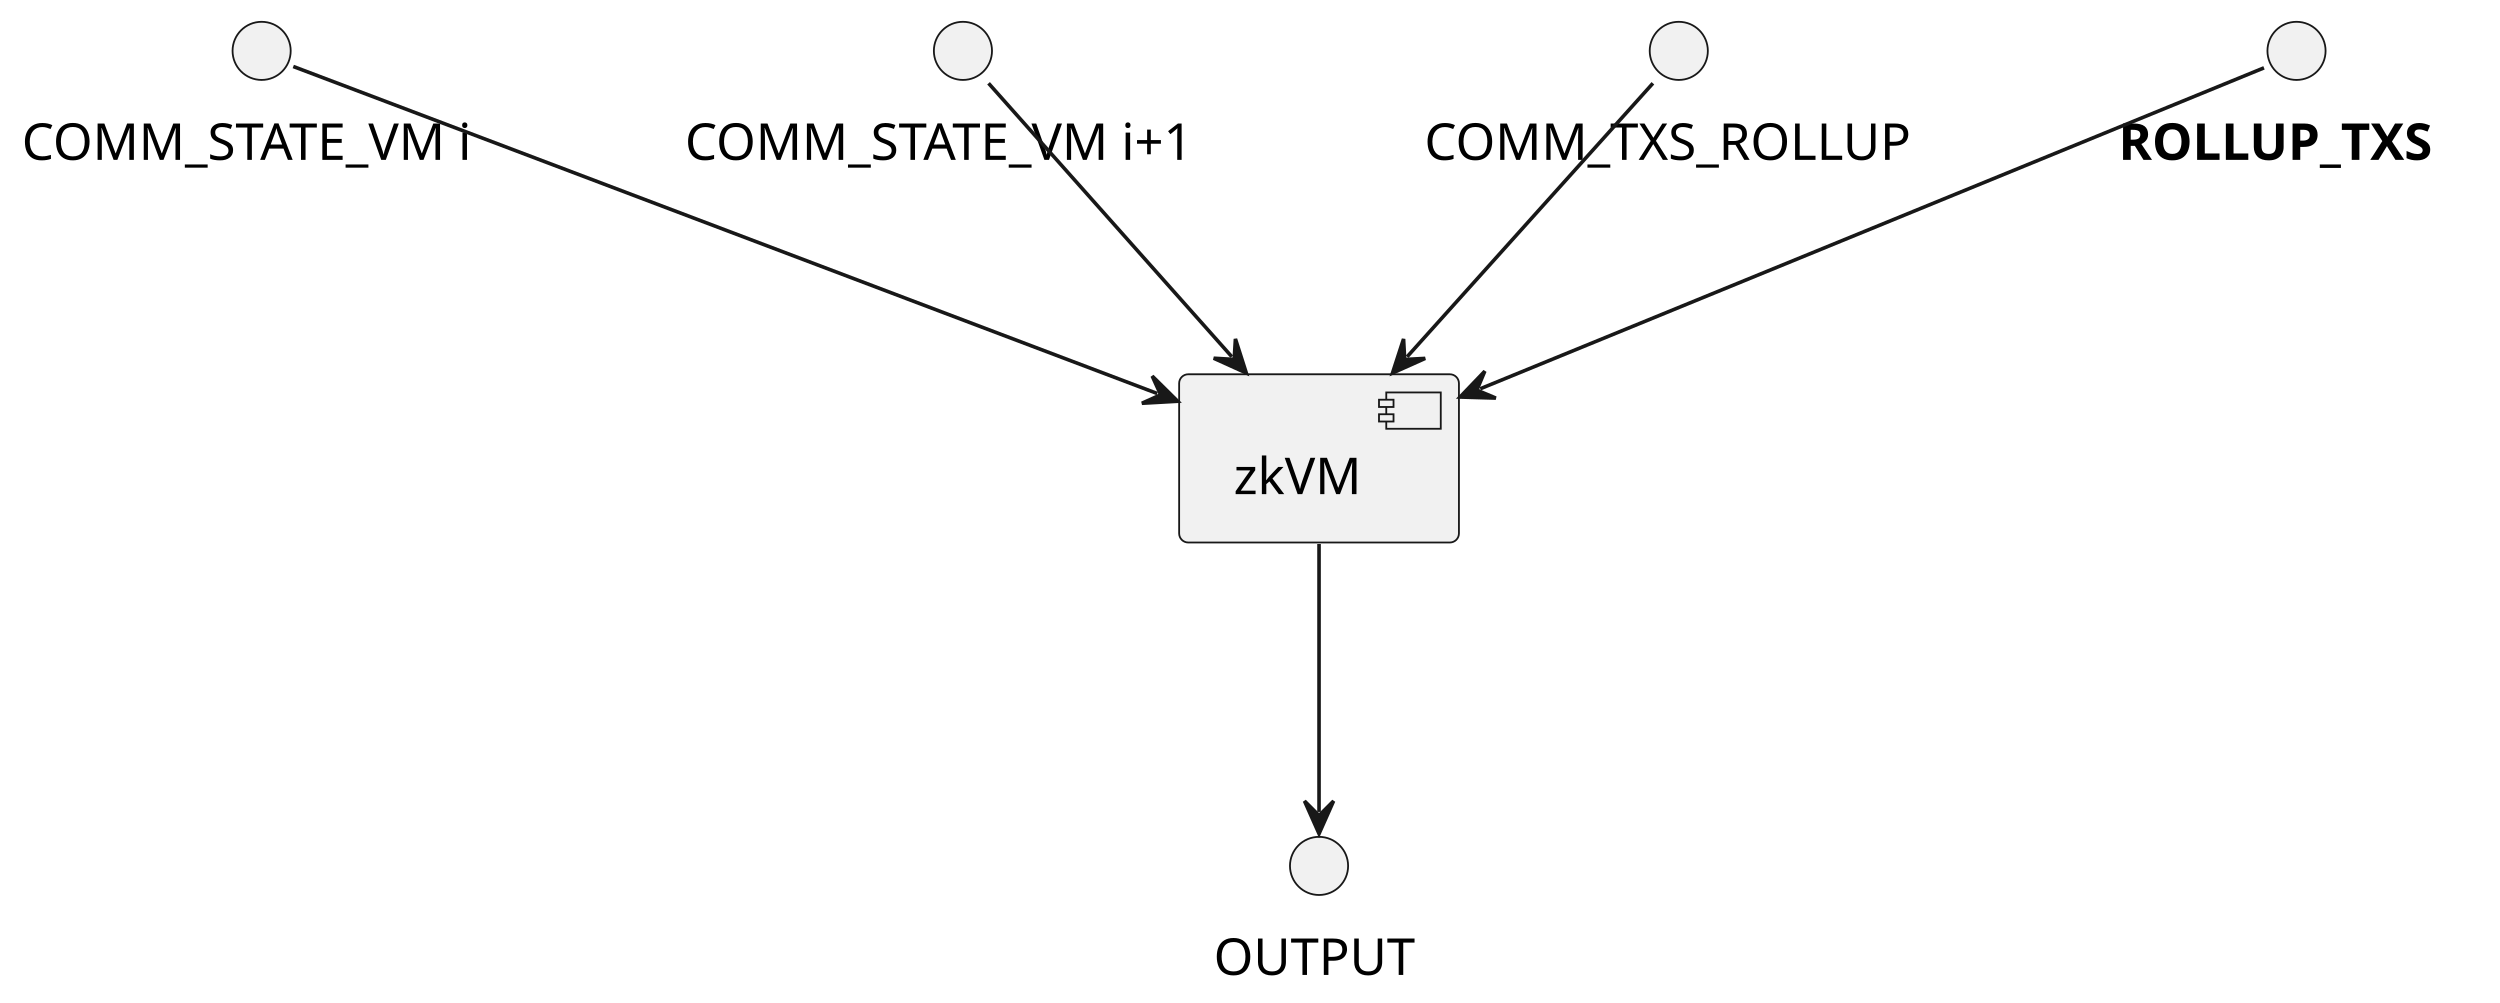
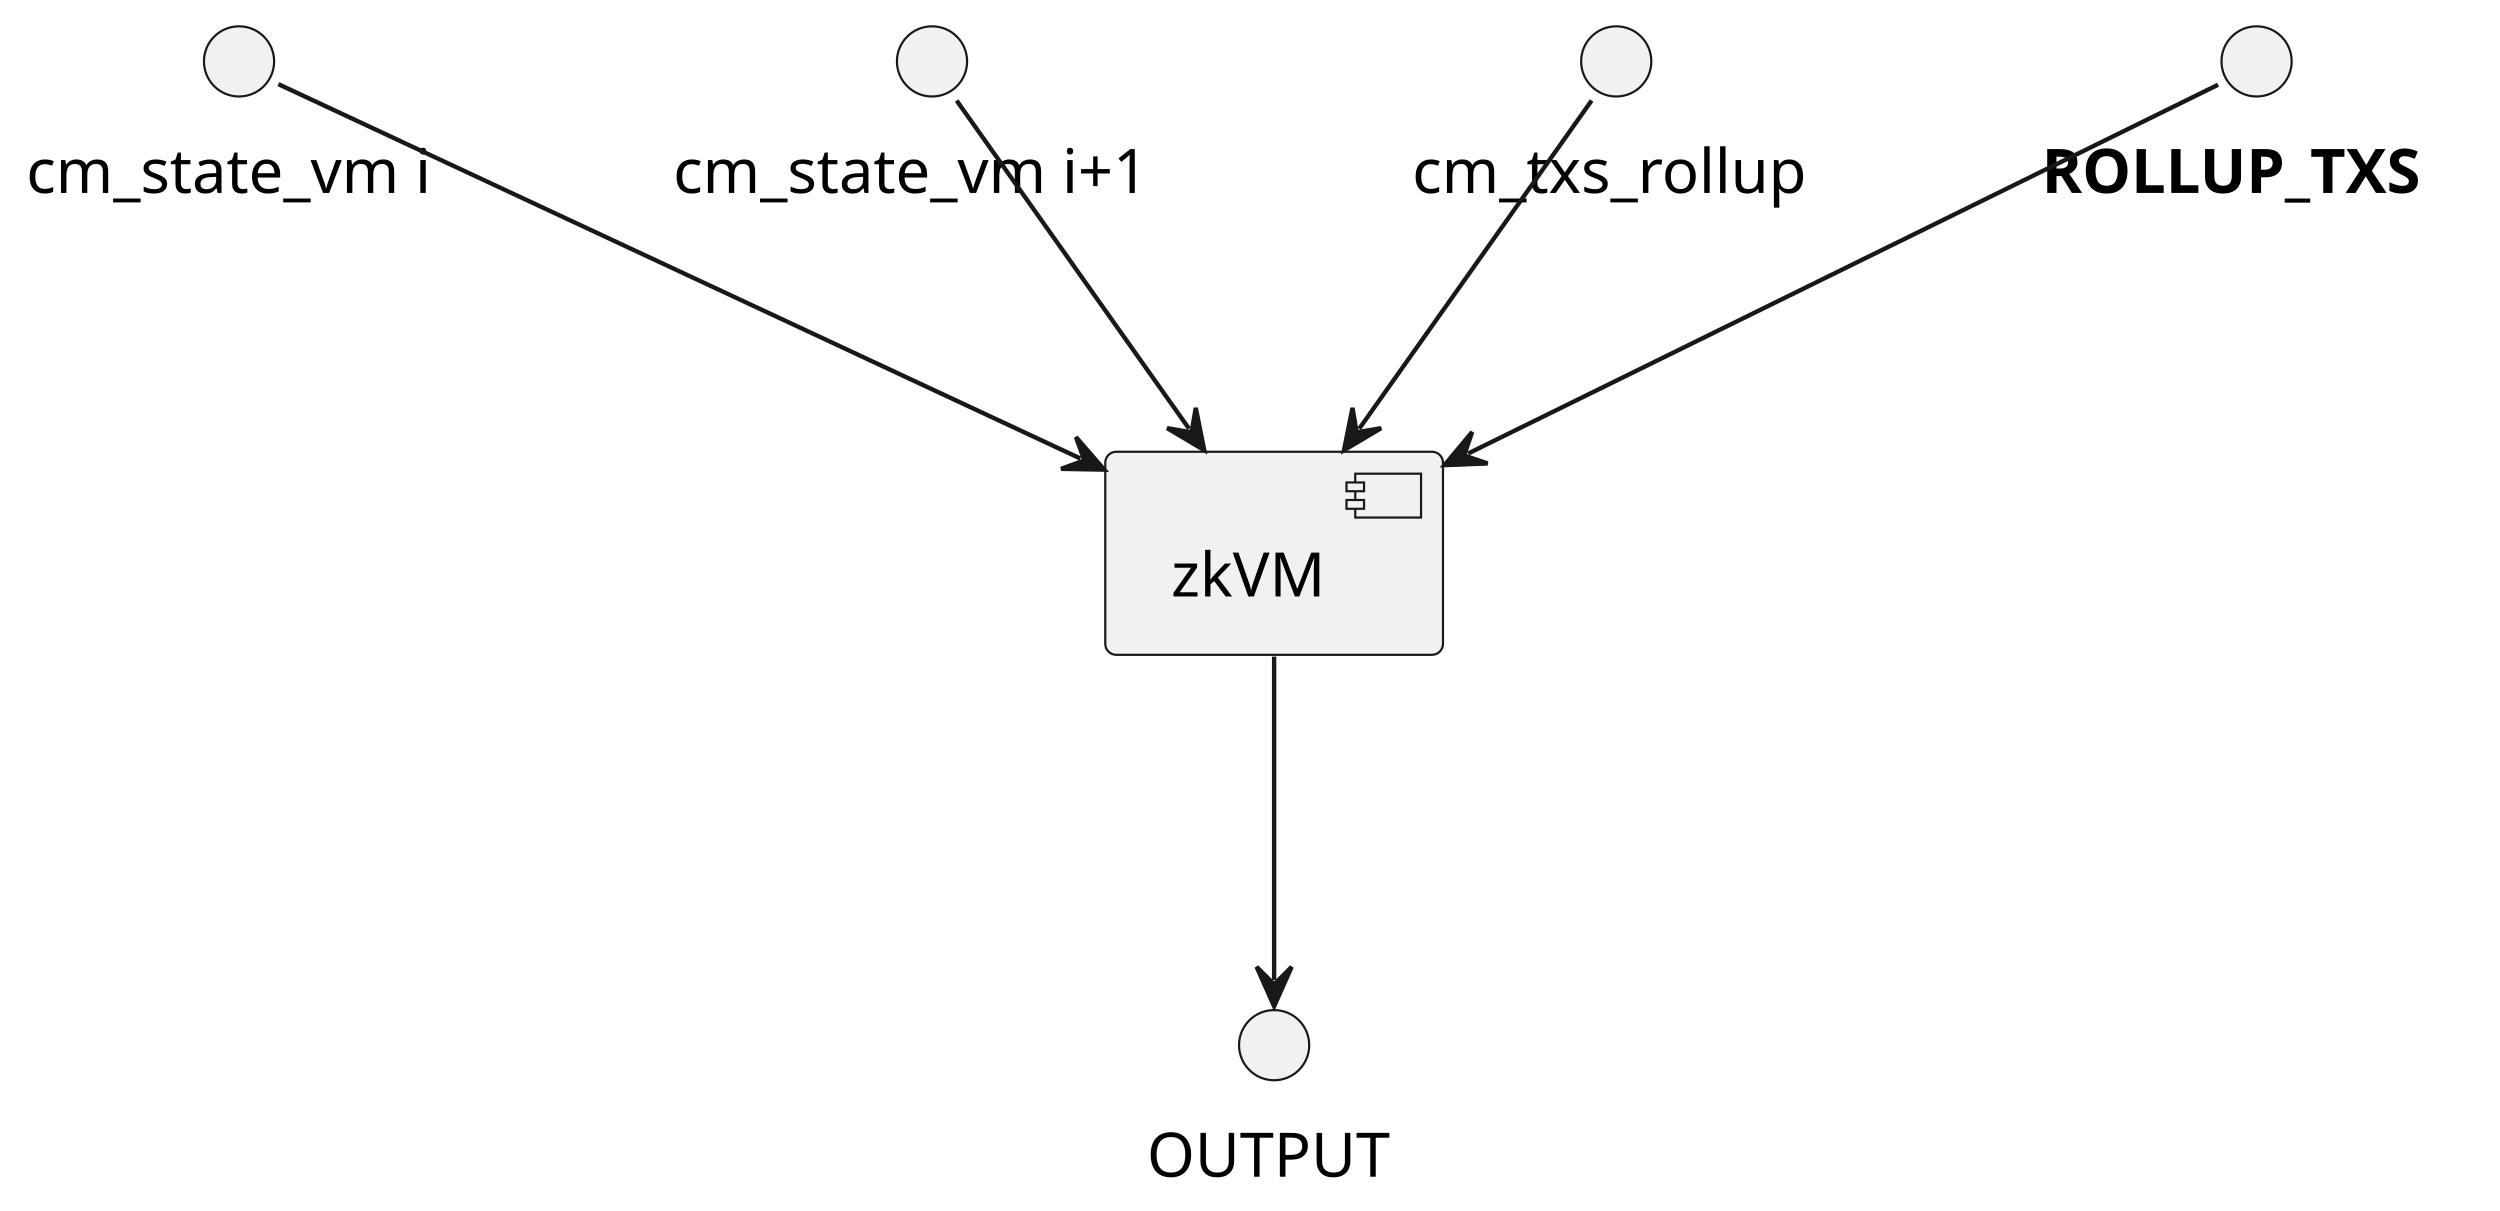
- <svg xmlns="http://www.w3.org/2000/svg" contentStyleType="text/css" height="276px" preserveAspectRatio="none" style="width:688px;height:276px;background:#FFFFFF;" version="1.1" viewBox="0 0 688 276" width="688px" zoomAndPan="magnify">
+ <svg xmlns="http://www.w3.org/2000/svg" contentStyleType="text/css" height="276px" preserveAspectRatio="none" style="width:570px;height:276px;background:#FFFFFF;" version="1.1" viewBox="0 0 570 276" width="570px" zoomAndPan="magnify">
  <defs />
  <g>
    <g id="elem_ZK">
-       <rect fill="#F1F1F1" height="46.297" rx="2.5" ry="2.5" style="stroke:#181818;stroke-width:0.5;" width="77" x="324.5" y="103" />
-       <rect fill="#F1F1F1" height="10" style="stroke:#181818;stroke-width:0.5;" width="15" x="381.5" y="108" />
-       <rect fill="#F1F1F1" height="2" style="stroke:#181818;stroke-width:0.5;" width="4" x="379.5" y="110" />
-       <rect fill="#F1F1F1" height="2" style="stroke:#181818;stroke-width:0.5;" width="4" x="379.5" y="114" />
-       <text fill="#000000" font-family="sans-serif" font-size="14" lengthAdjust="spacing" textLength="37" x="339.5" y="135.995">zkVM</text>
+       <rect fill="#F1F1F1" height="46.297" rx="2.5" ry="2.5" style="stroke:#181818;stroke-width:0.5;" width="77" x="252" y="103" />
+       <rect fill="#F1F1F1" height="10" style="stroke:#181818;stroke-width:0.5;" width="15" x="309" y="108" />
+       <rect fill="#F1F1F1" height="2" style="stroke:#181818;stroke-width:0.5;" width="4" x="307" y="110" />
+       <rect fill="#F1F1F1" height="2" style="stroke:#181818;stroke-width:0.5;" width="4" x="307" y="114" />
+       <text fill="#000000" font-family="sans-serif" font-size="14" lengthAdjust="spacing" textLength="37" x="267" y="135.995">zkVM</text>
    </g>
-     <g id="elem_COMM_STATE_VM i">
-       <ellipse cx="72" cy="14" fill="#F1F1F1" rx="8" ry="8" style="stroke:#181818;stroke-width:0.5;" />
-       <text fill="#000000" font-family="sans-serif" font-size="14" lengthAdjust="spacing" textLength="132" x="6" y="43.995">COMM_STATE_VM i</text>
+     <g id="elem_cm_state_vm i">
+       <ellipse cx="54.5" cy="14" fill="#F1F1F1" rx="8" ry="8" style="stroke:#181818;stroke-width:0.5;" />
+       <text fill="#000000" font-family="sans-serif" font-size="14" lengthAdjust="spacing" textLength="97" x="6" y="43.995">cm_state_vm i</text>
    </g>
-     <g id="elem_COMM_STATE_VM i+1">
-       <ellipse cx="265" cy="14" fill="#F1F1F1" rx="8" ry="8" style="stroke:#181818;stroke-width:0.5;" />
-       <text fill="#000000" font-family="sans-serif" font-size="14" lengthAdjust="spacing" textLength="153" x="188.5" y="43.995">COMM_STATE_VM i+1</text>
+     <g id="elem_cm_state_vm i+1">
+       <ellipse cx="212.5" cy="14" fill="#F1F1F1" rx="8" ry="8" style="stroke:#181818;stroke-width:0.5;" />
+       <text fill="#000000" font-family="sans-serif" font-size="14" lengthAdjust="spacing" textLength="118" x="153.5" y="43.995">cm_state_vm i+1</text>
    </g>
-     <g id="elem_COMM_TXS_ROLLUP">
-       <ellipse cx="462" cy="14" fill="#F1F1F1" rx="8" ry="8" style="stroke:#181818;stroke-width:0.5;" />
-       <text fill="#000000" font-family="sans-serif" font-size="14" lengthAdjust="spacing" textLength="140" x="392" y="43.995">COMM_TXS_ROLLUP</text>
+     <g id="elem_cm_txs_rollup">
+       <ellipse cx="368.5" cy="14" fill="#F1F1F1" rx="8" ry="8" style="stroke:#181818;stroke-width:0.5;" />
+       <text fill="#000000" font-family="sans-serif" font-size="14" lengthAdjust="spacing" textLength="93" x="322" y="43.995">cm_txs_rollup</text>
    </g>
    <g id="elem_&lt;b&gt;ROLLUP_TXS&lt;/b&gt;">
-       <ellipse cx="632" cy="14" fill="#F1F1F1" rx="8" ry="8" style="stroke:#181818;stroke-width:0.5;" />
-       <text fill="#000000" font-family="sans-serif" font-size="14" font-weight="bold" lengthAdjust="spacing" textLength="98" x="583" y="43.995">ROLLUP_TXS</text>
+       <ellipse cx="514.5" cy="14" fill="#F1F1F1" rx="8" ry="8" style="stroke:#181818;stroke-width:0.5;" />
+       <text fill="#000000" font-family="sans-serif" font-size="14" font-weight="bold" lengthAdjust="spacing" textLength="98" x="465.5" y="43.995">ROLLUP_TXS</text>
    </g>
    <g id="elem_OUTPUT">
-       <ellipse cx="363" cy="238.3" fill="#F1F1F1" rx="8" ry="8" style="stroke:#181818;stroke-width:0.5;" />
-       <text fill="#000000" font-family="sans-serif" font-size="14" lengthAdjust="spacing" textLength="58" x="334" y="268.295">OUTPUT</text>
+       <ellipse cx="290.5" cy="238.3" fill="#F1F1F1" rx="8" ry="8" style="stroke:#181818;stroke-width:0.5;" />
+       <text fill="#000000" font-family="sans-serif" font-size="14" lengthAdjust="spacing" textLength="58" x="261.5" y="268.295">OUTPUT</text>
    </g>
-     <g id="link_COMM_STATE_VM i_ZK">
-       <path d="M80.71,18.3 C116.74,31.94 249.848,82.326 318.478,108.296 " fill="none" id="COMM_STATE_VM i-to-ZK" style="stroke:#181818;stroke-width:1.0;" />
-       <polygon fill="#181818" points="324.09,110.42,317.088,103.494,319.414,108.65,314.257,110.976,324.09,110.42" style="stroke:#181818;stroke-width:1.0;" />
+     <g id="link_cm_state_vm i_ZK">
+       <path d="M63.46,19.19 C94.03,33.45 189.933,78.212 246.333,104.542 " fill="none" id="cm_state_vm i-to-ZK" style="stroke:#181818;stroke-width:1.0;" />
+       <polygon fill="#181818" points="251.77,107.08,245.307,99.648,247.239,104.965,241.923,106.897,251.77,107.08" style="stroke:#181818;stroke-width:1.0;" />
    </g>
-     <g id="link_COMM_STATE_VM i+1_ZK">
-       <path d="M272.05,22.92 C286.71,39.4 316.963,73.397 338.993,98.167 " fill="none" id="COMM_STATE_VM i+1-to-ZK" style="stroke:#181818;stroke-width:1.0;" />
-       <polygon fill="#181818" points="342.98,102.65,339.988,93.267,339.657,98.914,334.01,98.583,342.98,102.65" style="stroke:#181818;stroke-width:1.0;" />
+     <g id="link_cm_state_vm i+1_ZK">
+       <path d="M218.11,22.92 C229.78,39.4 253.563,72.983 271.103,97.753 " fill="none" id="cm_state_vm i+1-to-ZK" style="stroke:#181818;stroke-width:1.0;" />
+       <polygon fill="#181818" points="274.57,102.65,272.633,92.993,271.68,98.57,266.104,97.617,274.57,102.65" style="stroke:#181818;stroke-width:1.0;" />
    </g>
-     <g id="link_COMM_TXS_ROLLUP_ZK">
-       <path d="M454.88,22.92 C440.07,39.4 409.49,73.417 387.231,98.187 " fill="none" id="COMM_TXS_ROLLUP-to-ZK" style="stroke:#181818;stroke-width:1.0;" />
-       <polygon fill="#181818" points="383.22,102.65,392.211,98.63,386.562,98.931,386.261,93.282,383.22,102.65" style="stroke:#181818;stroke-width:1.0;" />
+     <g id="link_cm_txs_rollup_ZK">
+       <path d="M362.89,22.92 C351.22,39.4 327.437,72.983 309.897,97.753 " fill="none" id="cm_txs_rollup-to-ZK" style="stroke:#181818;stroke-width:1.0;" />
+       <polygon fill="#181818" points="306.43,102.65,314.896,97.617,309.32,98.57,308.367,92.993,306.43,102.65" style="stroke:#181818;stroke-width:1.0;" />
    </g>
    <g id="link_&lt;b&gt;ROLLUP_TXS&lt;/b&gt;_ZK">
-       <path d="M623.05,18.67 C588.91,32.65 471.133,80.876 407.363,106.987 " fill="none" id="&lt;b&gt;ROLLUP_TXS&lt;/b&gt;-to-ZK" style="stroke:#181818;stroke-width:1.0;" />
-       <polygon fill="#181818" points="401.81,109.26,411.654,109.552,406.437,107.365,408.623,102.148,401.81,109.26" style="stroke:#181818;stroke-width:1.0;" />
+       <path d="M505.72,19.32 C476.76,33.56 388.464,76.983 334.724,103.403 " fill="none" id="&lt;b&gt;ROLLUP_TXS&lt;/b&gt;-to-ZK" style="stroke:#181818;stroke-width:1.0;" />
+       <polygon fill="#181818" points="329.34,106.05,339.182,105.669,333.827,103.844,335.652,98.49,329.34,106.05" style="stroke:#181818;stroke-width:1.0;" />
    </g>
    <g id="link_ZK_OUTPUT">
-       <path d="M363,149.71 C363,174.51 363,207.01 363,223.44 " fill="none" id="ZK-to-OUTPUT" style="stroke:#181818;stroke-width:1.0;" />
-       <polygon fill="#181818" points="363,229.44,367,220.44,363,224.44,359,220.44,363,229.44" style="stroke:#181818;stroke-width:1.0;" />
+       <path d="M290.5,149.71 C290.5,174.51 290.5,207.01 290.5,223.44 " fill="none" id="ZK-to-OUTPUT" style="stroke:#181818;stroke-width:1.0;" />
+       <polygon fill="#181818" points="290.5,229.44,294.5,220.44,290.5,224.44,286.5,220.44,290.5,229.44" style="stroke:#181818;stroke-width:1.0;" />
    </g>
  </g>
</svg>
